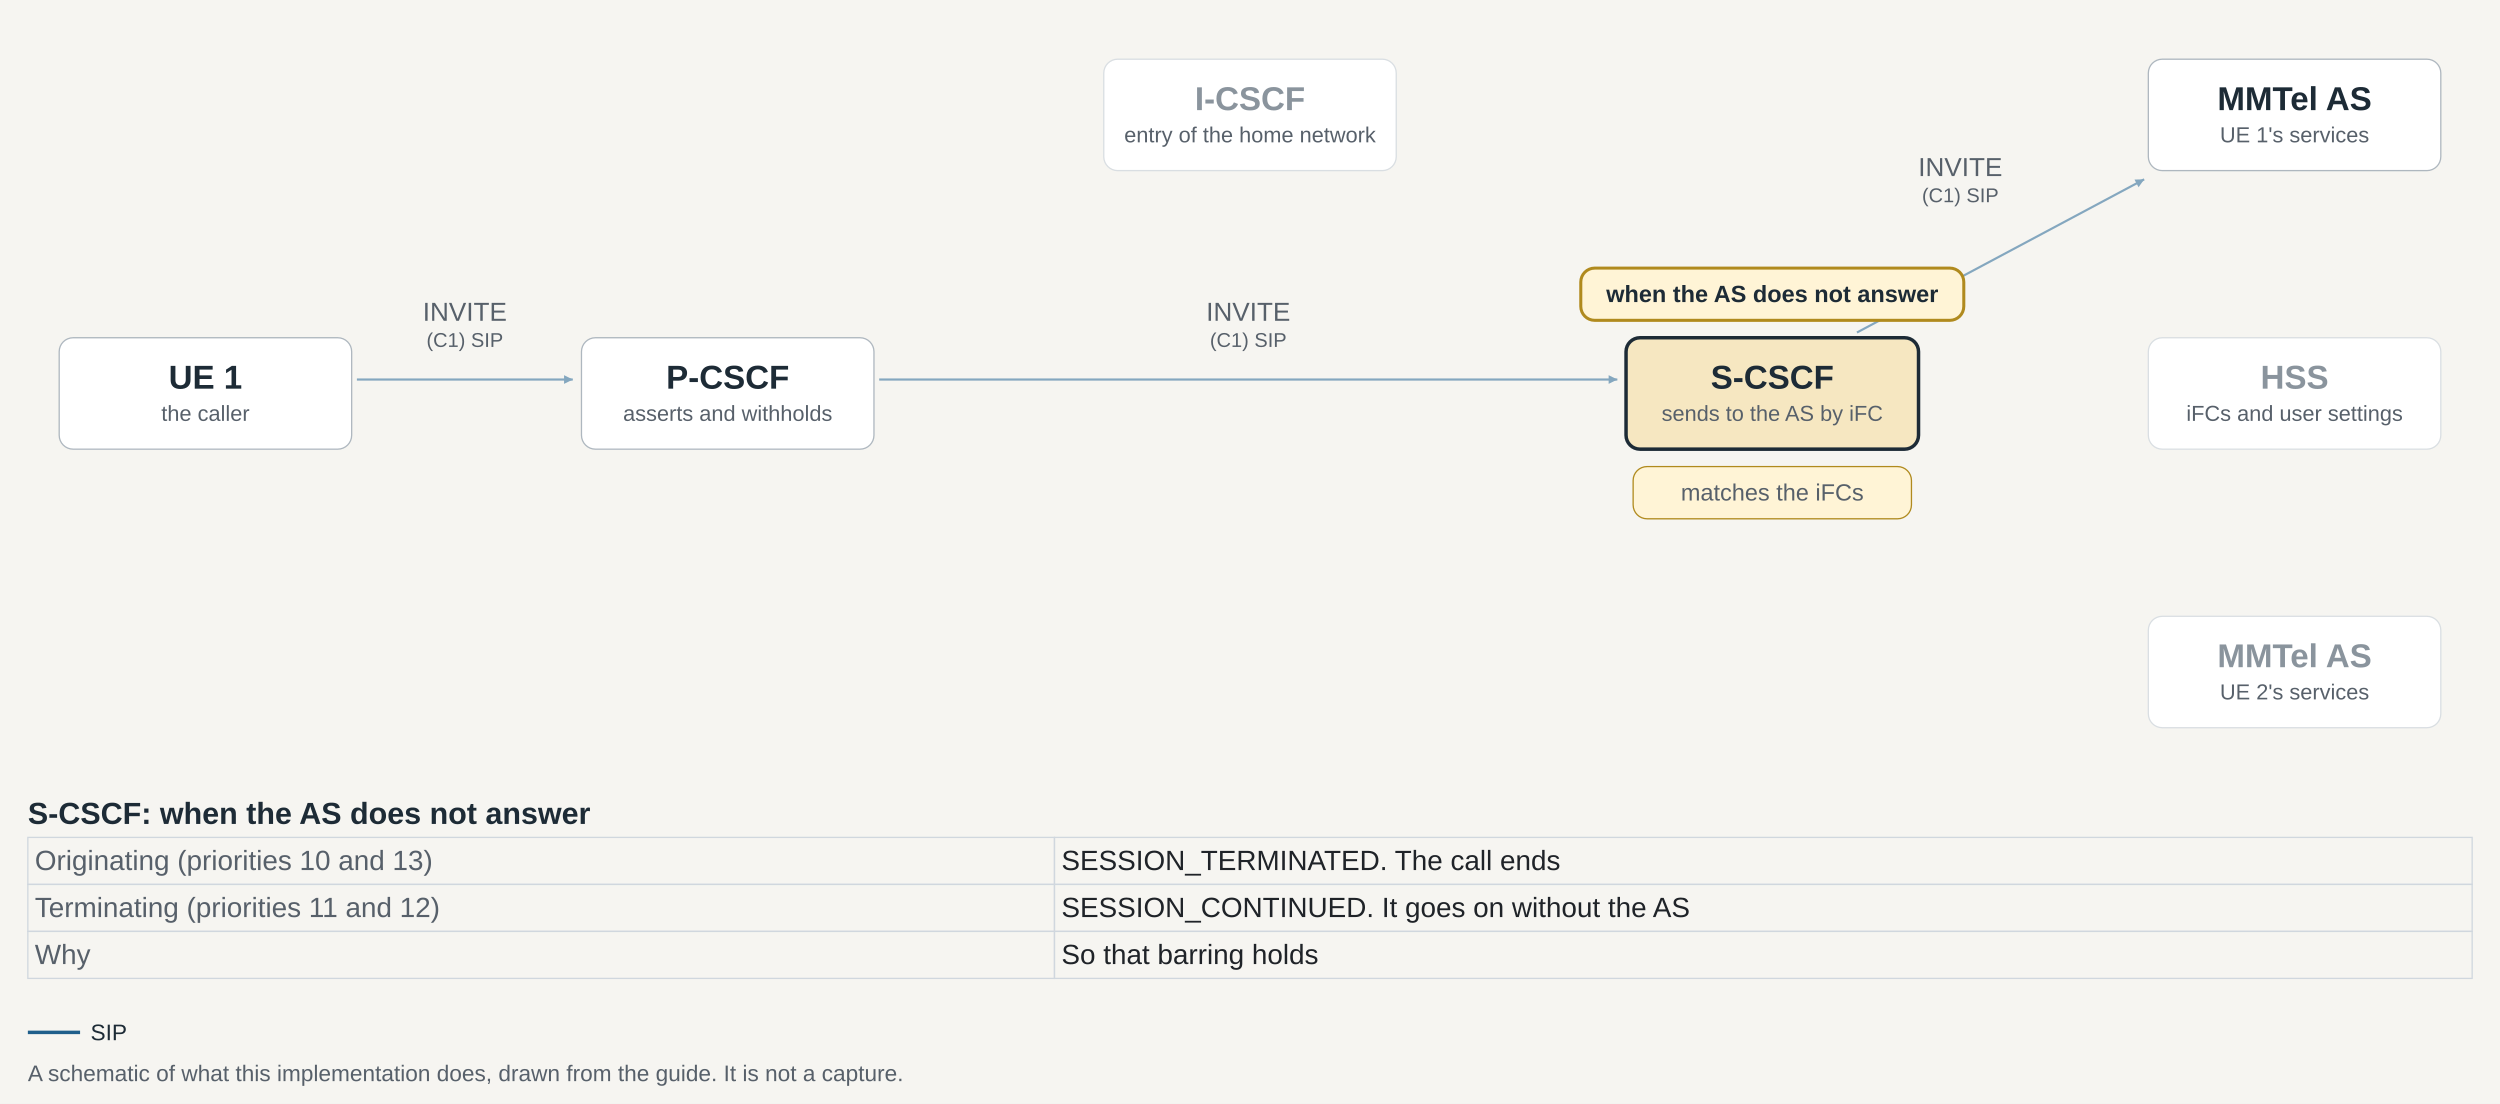
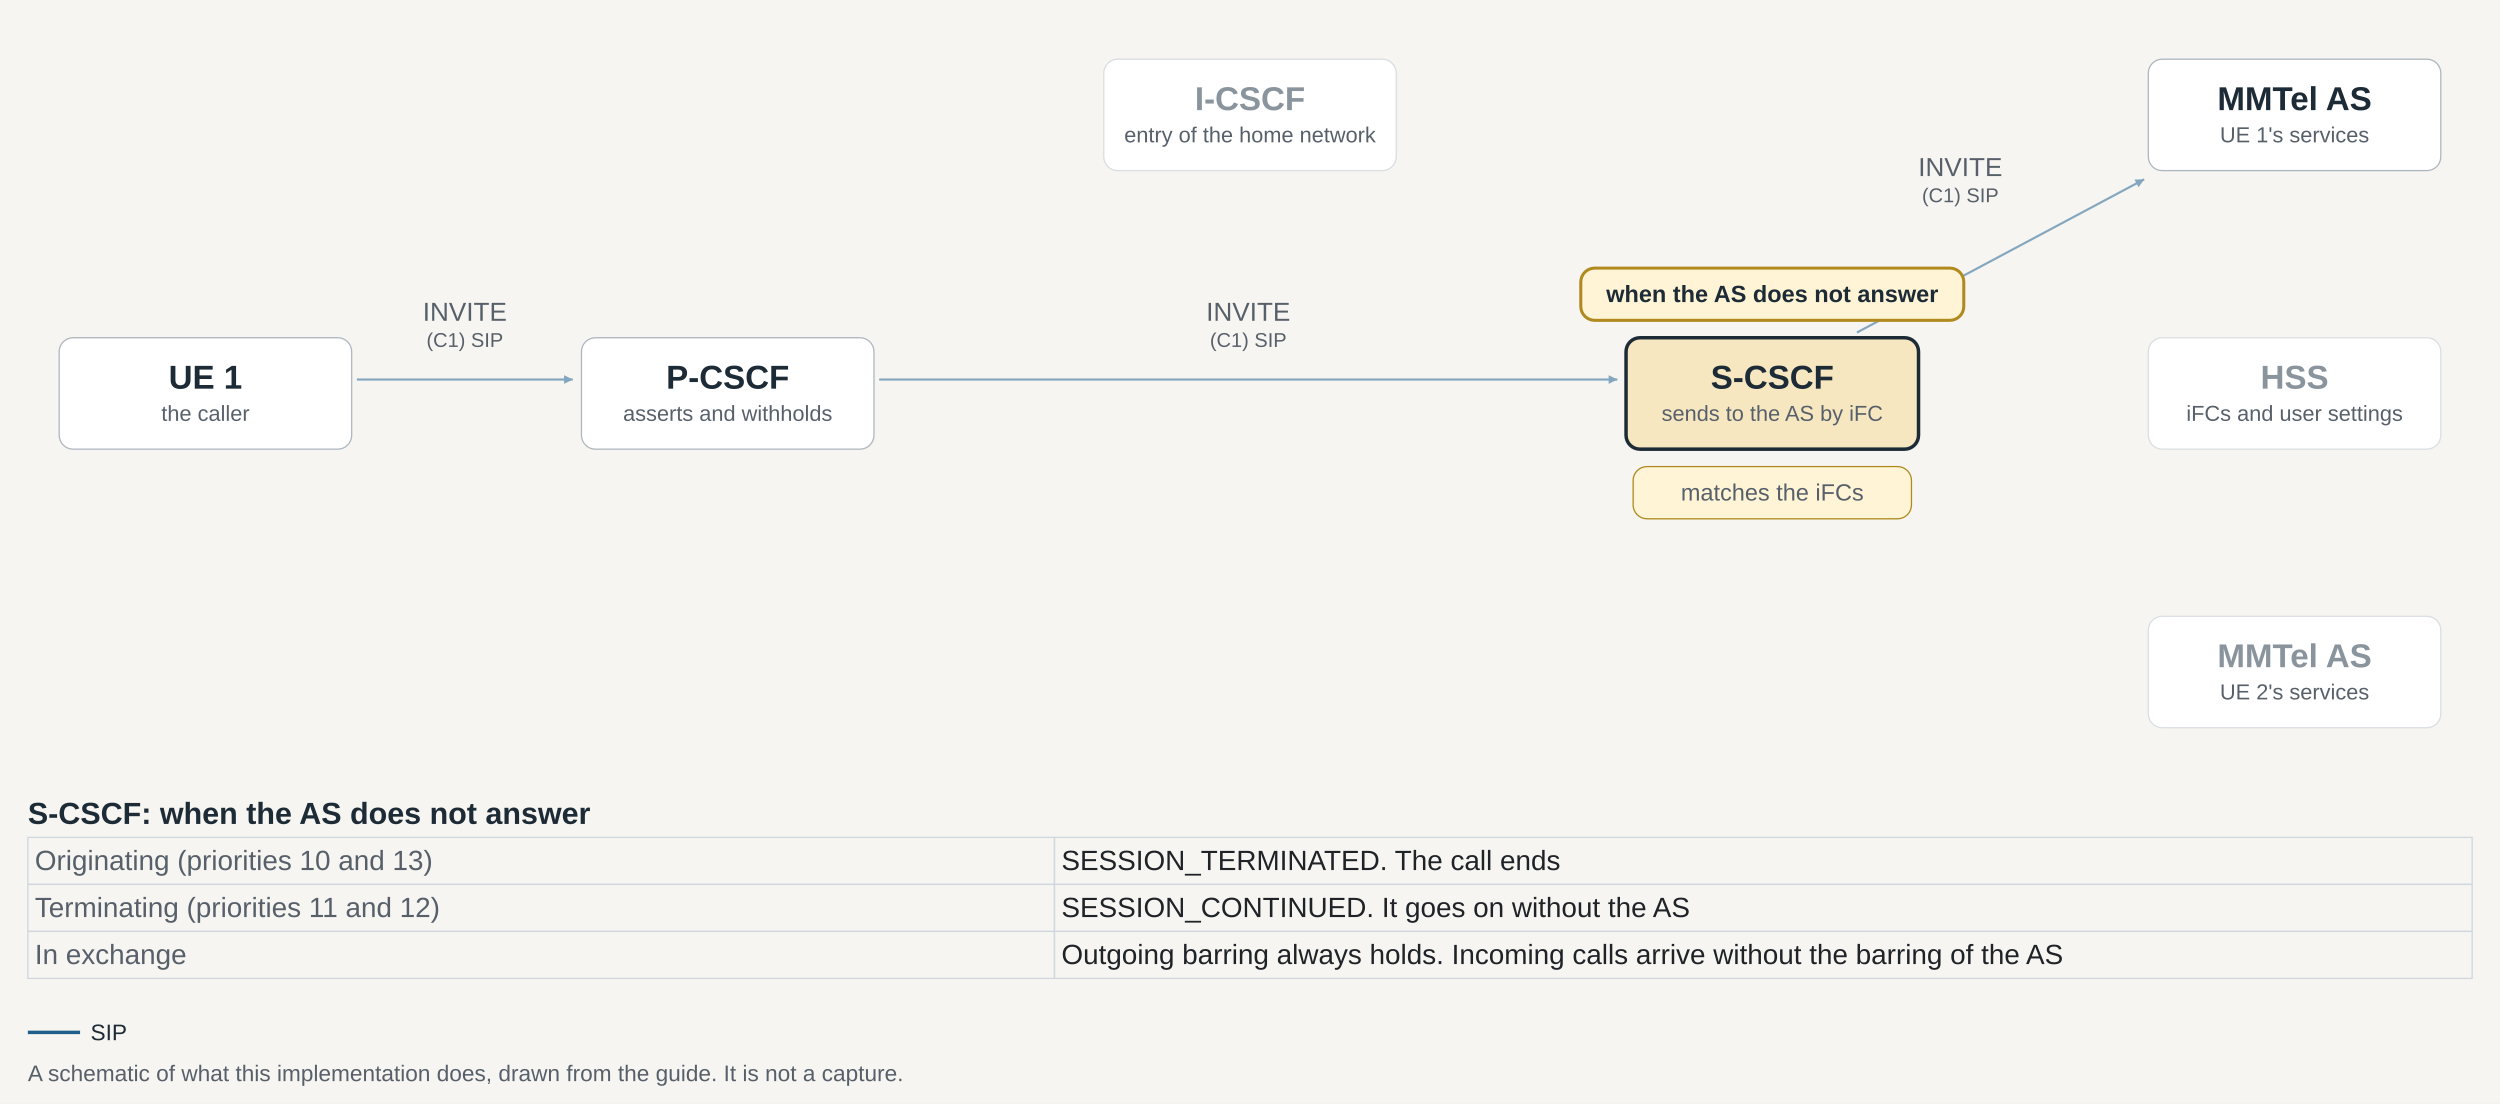
<svg xmlns="http://www.w3.org/2000/svg" viewBox="0 0 1436 634" width="1436" height="634" font-family="Calibri, Carlito, &quot;Segoe UI&quot;, Arial, &quot;Noto Sans CJK JP&quot;, &quot;Noto Sans JP&quot;, &quot;Yu Gothic UI&quot;, &quot;Yu Gothic&quot;, YuGothic, &quot;Hiragino Sans&quot;, Meiryo, sans-serif" role="img">
  <rect width="1436" height="634" fill="#F6F5F1" />
  <g transform="translate(16 16)">
    <rect x="18" y="178" width="168" height="64" fill="#FFFFFF" rx="8" stroke="#AEB7BF" stroke-width="0.75" />
    <text x="102" y="207.25" font-size="19" fill="#1D2B36" text-anchor="middle" font-weight="bold">UE 1</text>
    <text x="102" y="225.75" font-size="12.5" fill="#57606A" text-anchor="middle">the caller</text>
    <rect x="318" y="178" width="168" height="64" fill="#FFFFFF" rx="8" stroke="#AEB7BF" stroke-width="0.75" />
    <text x="402" y="207.25" font-size="19" fill="#1D2B36" text-anchor="middle" font-weight="bold">P-CSCF</text>
    <text x="402" y="225.75" font-size="12.5" fill="#57606A" text-anchor="middle">asserts and withholds</text>
    <rect x="618" y="18" width="168" height="64" fill="#FFFFFF" rx="8" stroke="#D9DEE2" stroke-width="0.75" />
    <text x="702" y="47.25" font-size="19" fill="#8A949D" text-anchor="middle" font-weight="bold">I-CSCF</text>
    <text x="702" y="65.75" font-size="12.5" fill="#57606A" text-anchor="middle">entry of the home network</text>
    <rect x="918" y="178" width="168" height="64" fill="#F6E7C1" rx="8" stroke="#1D2B36" stroke-width="2" />
    <text x="1002" y="207.25" font-size="19" fill="#1D2B36" text-anchor="middle" font-weight="bold">S-CSCF</text>
    <text x="1002" y="225.75" font-size="12.5" fill="#57606A" text-anchor="middle">sends to the AS by iFC</text>
    <rect x="1218" y="178" width="168" height="64" fill="#FFFFFF" rx="8" stroke="#D9DEE2" stroke-width="0.75" />
    <text x="1302" y="207.25" font-size="19" fill="#8A949D" text-anchor="middle" font-weight="bold">HSS</text>
    <text x="1302" y="225.75" font-size="12.5" fill="#57606A" text-anchor="middle">iFCs and user settings</text>
    <rect x="1218" y="18" width="168" height="64" fill="#FFFFFF" rx="8" stroke="#AEB7BF" stroke-width="0.75" />
    <text x="1302" y="47.25" font-size="19" fill="#1D2B36" text-anchor="middle" font-weight="bold">MMTel AS</text>
    <text x="1302" y="65.75" font-size="12.5" fill="#57606A" text-anchor="middle">UE 1's services</text>
    <rect x="1218" y="338" width="168" height="64" fill="#FFFFFF" rx="8" stroke="#D9DEE2" stroke-width="0.75" />
    <text x="1302" y="367.25" font-size="19" fill="#8A949D" text-anchor="middle" font-weight="bold">MMTel AS</text>
    <text x="1302" y="385.75" font-size="12.5" fill="#57606A" text-anchor="middle">UE 2's services</text>
    <line x1="189" y1="202" x2="313" y2="202" stroke="#84A7BF" stroke-width="1.25" />
    <polygon points="313,202 308,204.5 308,199.5" fill="#84A7BF" />
    <text x="251" y="168.28" font-size="15" fill="#57606A" text-anchor="middle">INVITE</text>
    <text x="251" y="183.28" font-size="11.5" fill="#57606A" text-anchor="middle">(C1) SIP</text>
    <line x1="489" y1="202" x2="913" y2="202" stroke="#84A7BF" stroke-width="1.25" />
    <polygon points="913,202 908,204.5 908,199.5" fill="#84A7BF" />
    <text x="701" y="168.28" font-size="15" fill="#57606A" text-anchor="middle">INVITE</text>
    <text x="701" y="183.28" font-size="11.5" fill="#57606A" text-anchor="middle">(C1) SIP</text>
    <rect x="922.07" y="252" width="159.87" height="30" fill="#FFF4D6" rx="8" stroke="#B08A1E" stroke-width="0.75" />
    <text x="1002" y="271.5" font-size="13.5" fill="#57606A" text-anchor="middle">matches the iFCs</text>
    <line x1="1050.62" y1="175" x2="1215.62" y2="87" stroke="#84A7BF" stroke-width="1.25" />
    <polygon points="1215.62,87 1212.39,91.56 1210.04,87.15" fill="#84A7BF" />
    <text x="1110" y="85.15" font-size="15" fill="#57606A" text-anchor="middle">INVITE</text>
    <text x="1110" y="100.15" font-size="11.5" fill="#57606A" text-anchor="middle">(C1) SIP</text>
    <rect x="892" y="138" width="220" height="30" fill="#FFF4D6" rx="8" stroke="#B08A1E" stroke-width="1.75" />
    <text x="1002" y="157.5" font-size="13.5" fill="#1D2B36" text-anchor="middle" font-weight="bold">when the AS does not answer</text>
    <text x="0" y="457.25" font-size="17.5" fill="#1D2B36" text-anchor="start" font-weight="bold">S-CSCF: when the AS does not answer</text>
    <rect x="0" y="465" width="589.68" height="27" fill="none" stroke="#D0D7DE" stroke-width="0.75" />
    <text x="4" y="483.75" font-size="16" fill="#57606A" text-anchor="start">Originating (priorities 10 and 13)</text>
    <rect x="589.68" y="465" width="814.32" height="27" fill="none" stroke="#D0D7DE" stroke-width="0.75" />
    <text x="593.68" y="483.75" font-size="16" fill="#1F2328" text-anchor="start">SESSION_TERMINATED. The call ends</text>
    <rect x="0" y="492" width="589.68" height="27" fill="none" stroke="#D0D7DE" stroke-width="0.75" />
    <text x="4" y="510.75" font-size="16" fill="#57606A" text-anchor="start">Terminating (priorities 11 and 12)</text>
    <rect x="589.68" y="492" width="814.32" height="27" fill="none" stroke="#D0D7DE" stroke-width="0.75" />
    <text x="593.68" y="510.75" font-size="16" fill="#1F2328" text-anchor="start">SESSION_CONTINUED. It goes on without the AS</text>
    <rect x="0" y="519" width="589.68" height="27" fill="none" stroke="#D0D7DE" stroke-width="0.75" />
-     <text x="4" y="537.75" font-size="16" fill="#57606A" text-anchor="start">Why</text>
+     <text x="4" y="537.75" font-size="16" fill="#57606A" text-anchor="start">In exchange</text>
    <rect x="589.68" y="519" width="814.32" height="27" fill="none" stroke="#D0D7DE" stroke-width="0.75" />
-     <text x="593.68" y="537.75" font-size="16" fill="#1F2328" text-anchor="start">So that barring holds</text>
+     <text x="593.68" y="537.75" font-size="16" fill="#1F2328" text-anchor="start">Outgoing barring always holds. Incoming calls arrive without the barring of the AS</text>
  </g>
  <line x1="16" y1="593" x2="46" y2="593" stroke="#1F5F8B" stroke-width="2" />
  <text x="52" y="597.5" font-size="13" fill="#1D2B36">SIP</text>
  <text x="16" y="621" font-size="13" fill="#57606A">A schematic of what this implementation does, drawn from the guide. It is not a capture.</text>
</svg>
